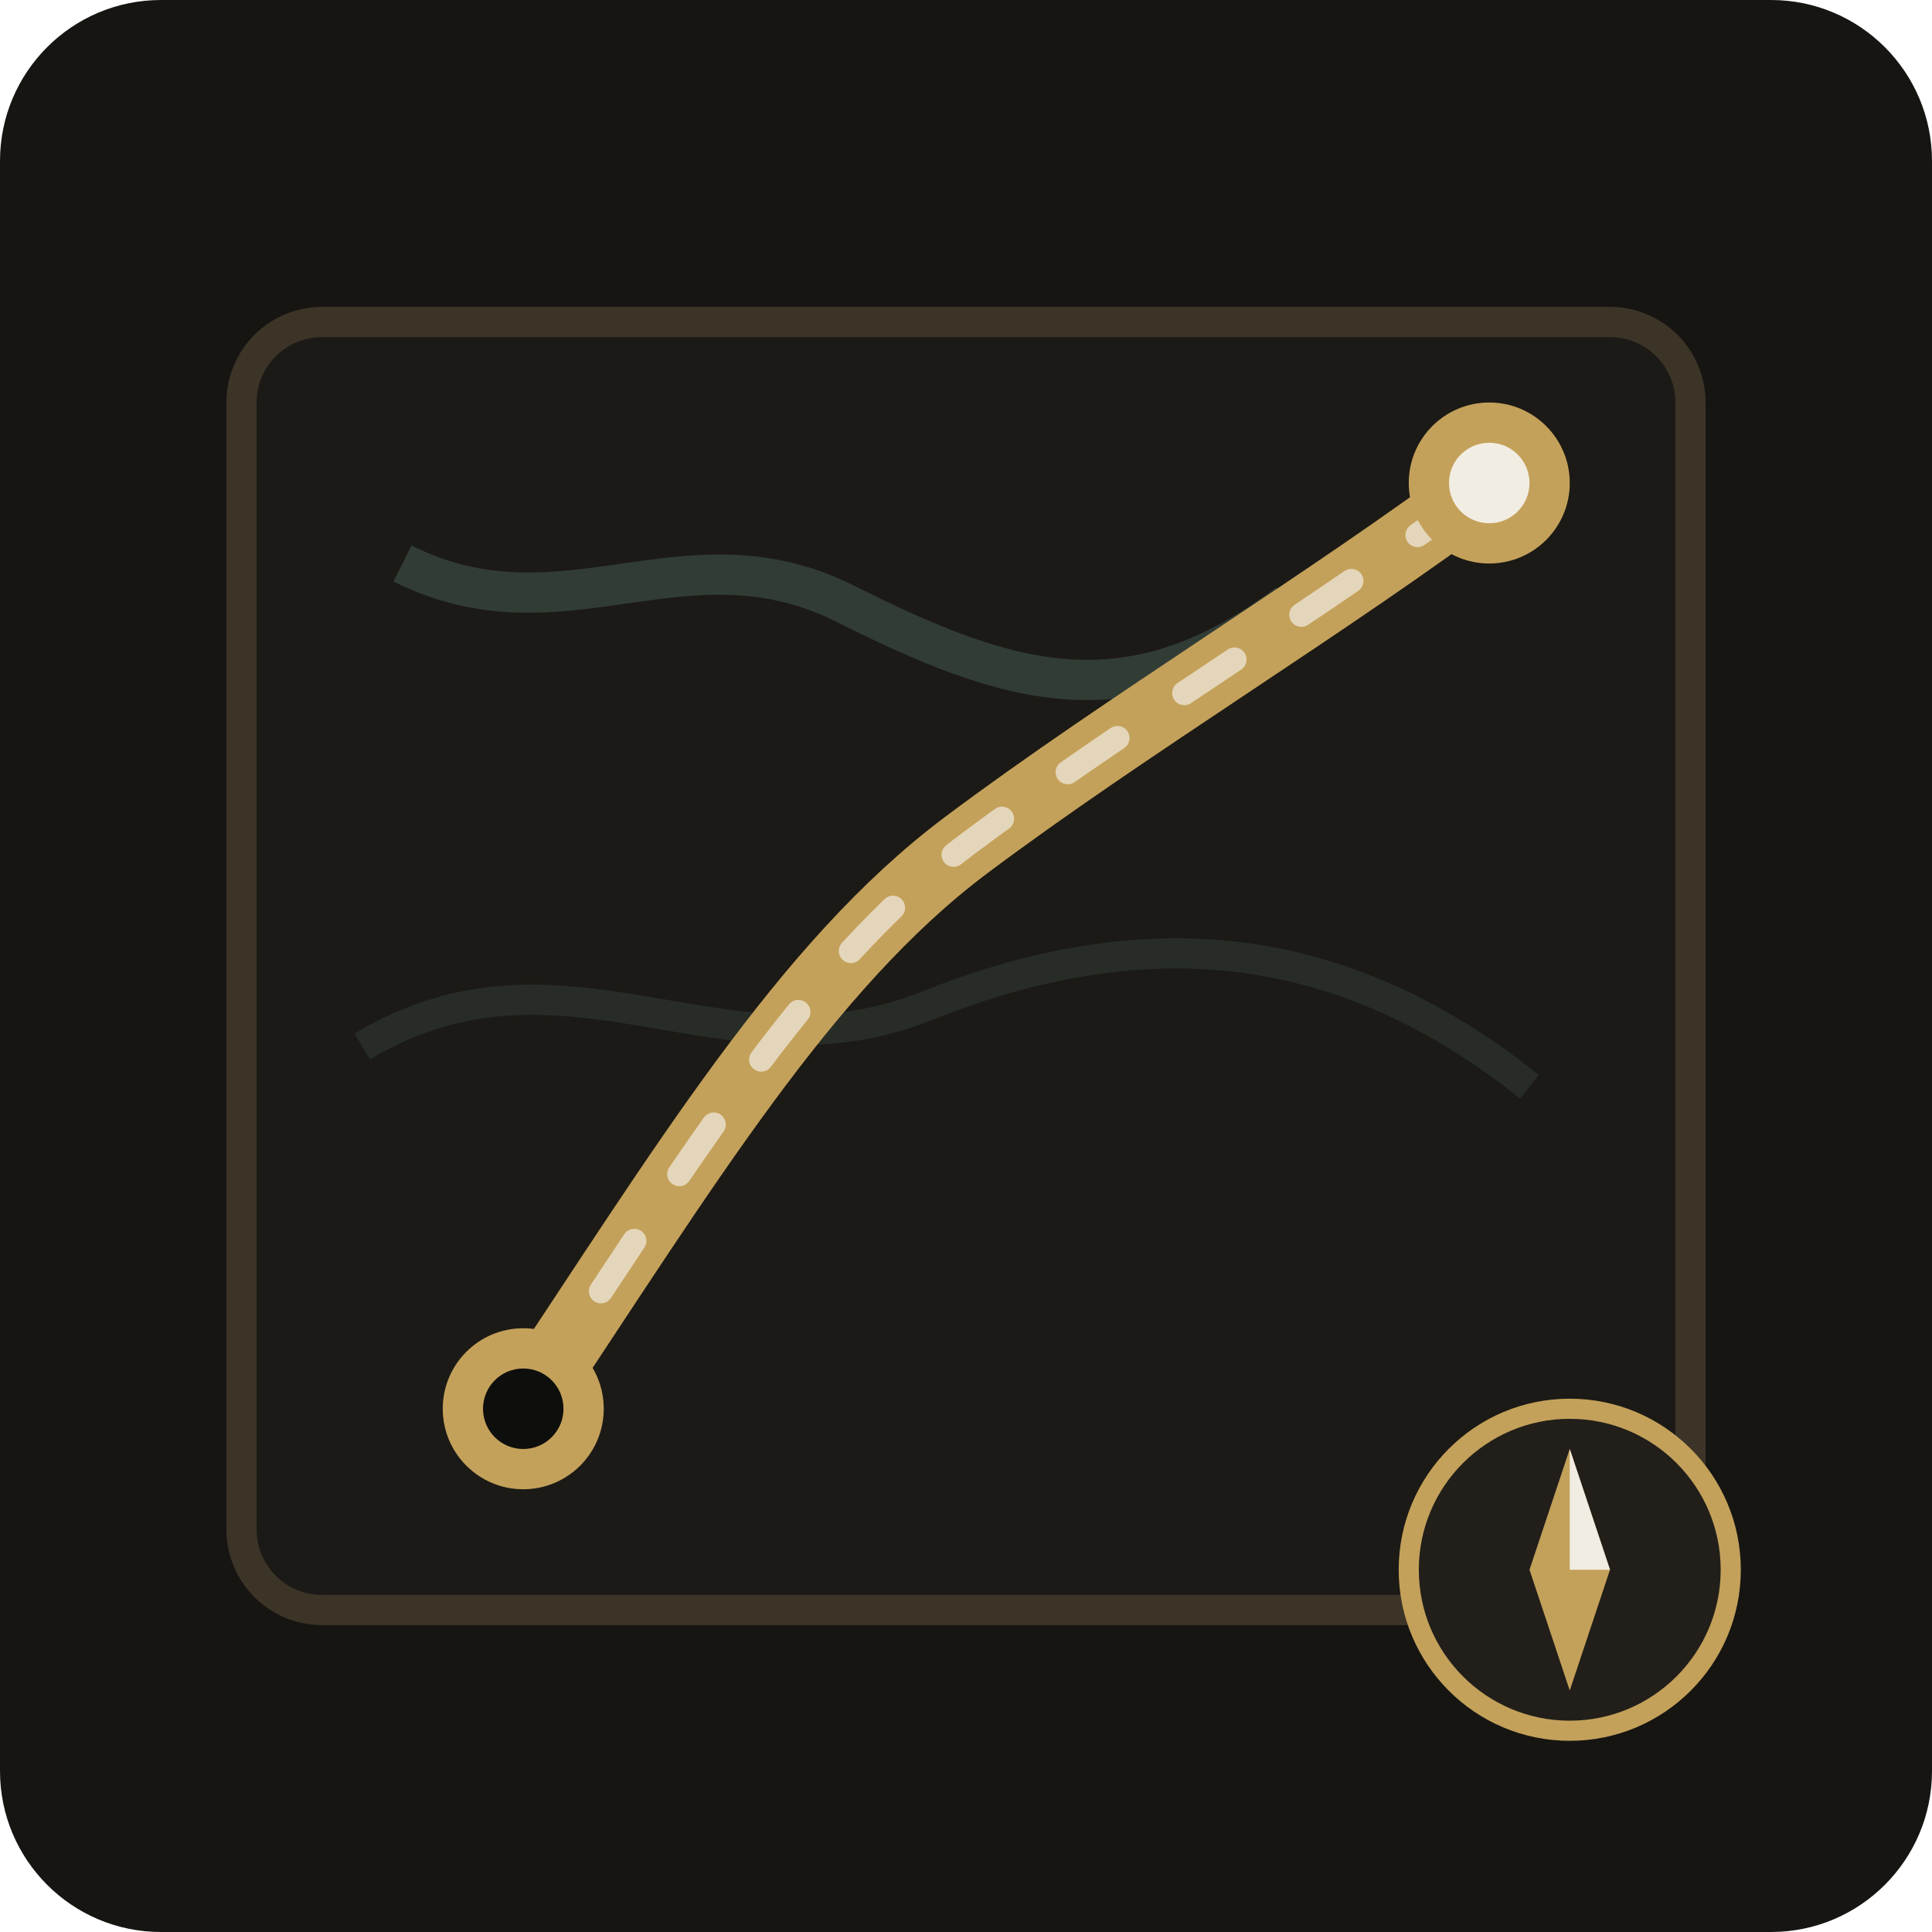
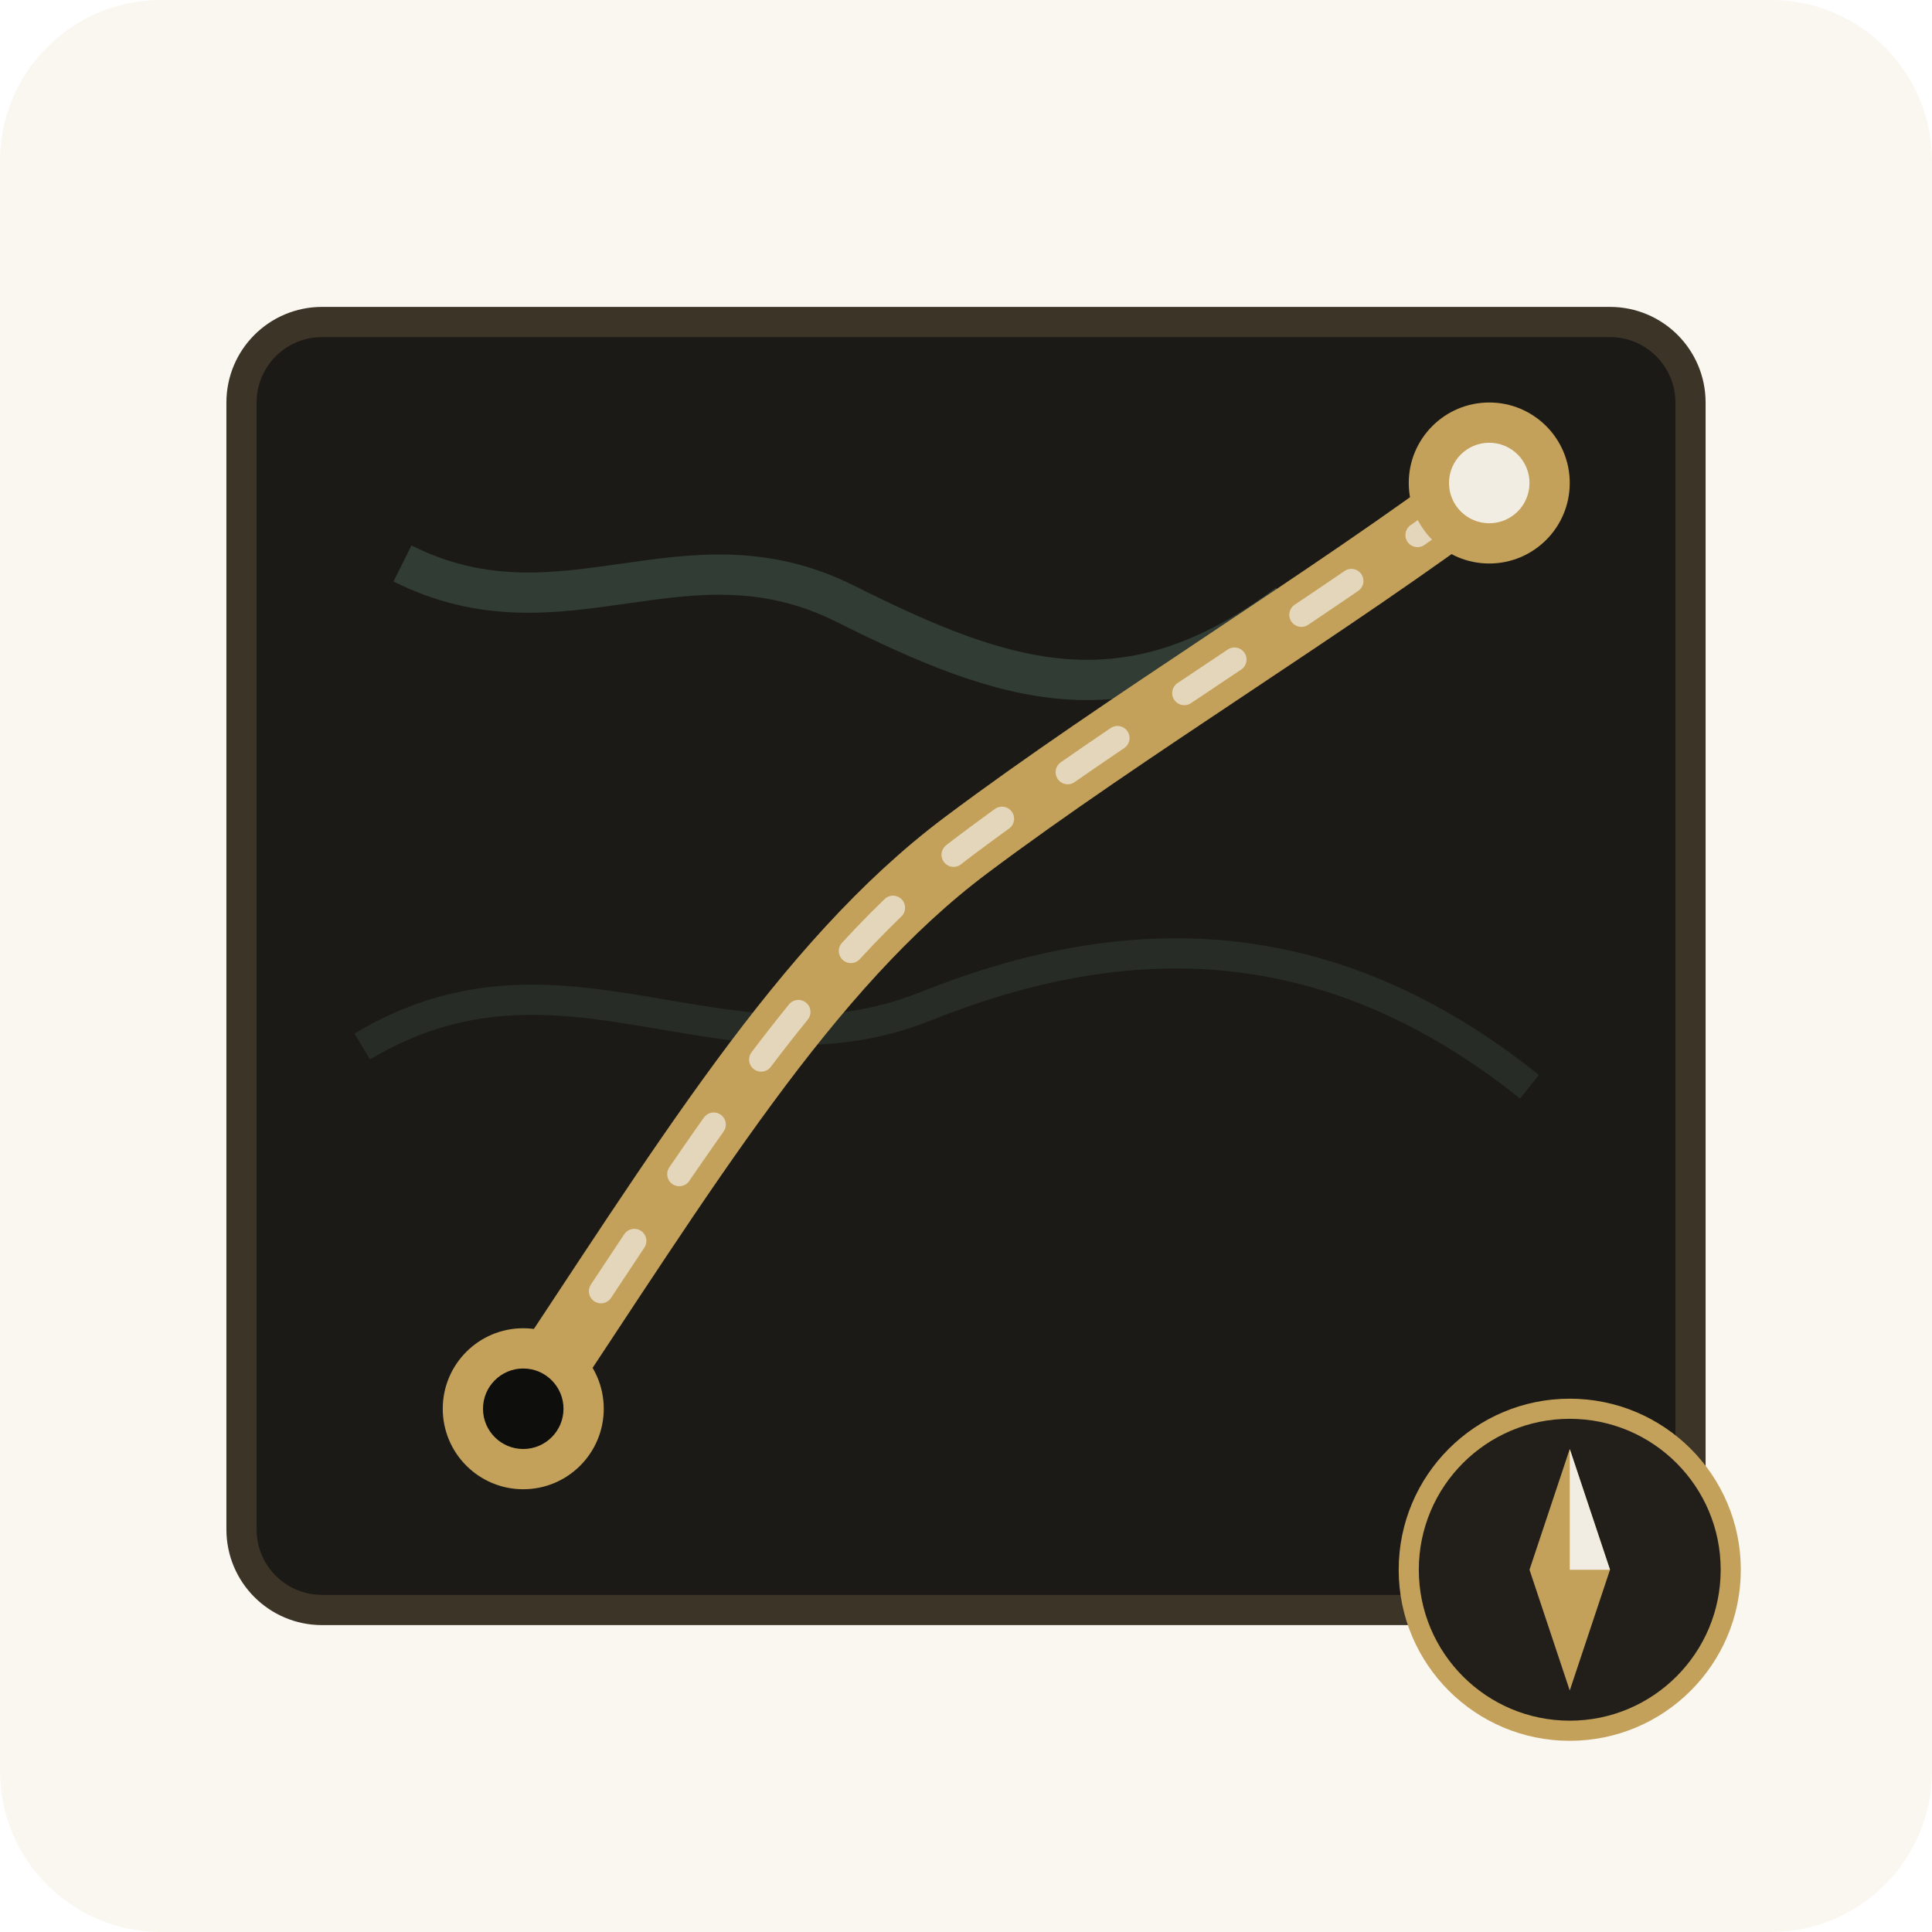
<svg xmlns="http://www.w3.org/2000/svg" viewBox="0 0 96 96" role="img" aria-label="Mapa y camino">
-   <rect width="96" height="96" rx="8" fill="#161512" />
+   <rect width="96" height="96" rx="8" fill="#FAF7F0" />
  <rect x="12" y="16" width="72" height="64" rx="4" fill="#1C1A16" stroke="#3d3428" stroke-width="1.5" />
  <path d="M20 28c8 4 14-2 22 2s14 6 22 0" fill="none" stroke="#3a4a42" stroke-width="2" opacity=".7" />
  <path d="M18 52c10-6 18 2 28-2s20-4 30 4" fill="none" stroke="#2e3832" stroke-width="1.5" opacity=".6" />
  <path d="M26 70 C34 58, 40 48, 48 42 S66 30, 74 24" fill="none" stroke="#C4A15A" stroke-width="3.5" stroke-linecap="round" stroke-dasharray="0" />
  <path d="M26 70 C34 58, 40 48, 48 42 S66 30, 74 24" fill="none" stroke="#F2EDE3" stroke-width="1.2" stroke-linecap="round" stroke-dasharray="3 4" opacity=".7" />
  <circle cx="26" cy="70" r="4" fill="#C4A15A" />
  <circle cx="26" cy="70" r="2" fill="#0E0E0C" />
  <circle cx="74" cy="24" r="4" fill="#C4A15A" />
  <circle cx="74" cy="24" r="2" fill="#F2EDE3" />
  <circle cx="78" cy="78" r="8" fill="#221F1A" stroke="#C4A15A" stroke-width="1" />
  <path d="M78 72 L80 78 L78 84 L76 78 Z" fill="#C4A15A" />
  <path d="M78 72 L80 78 L78 78 Z" fill="#F2EDE3" />
</svg>
